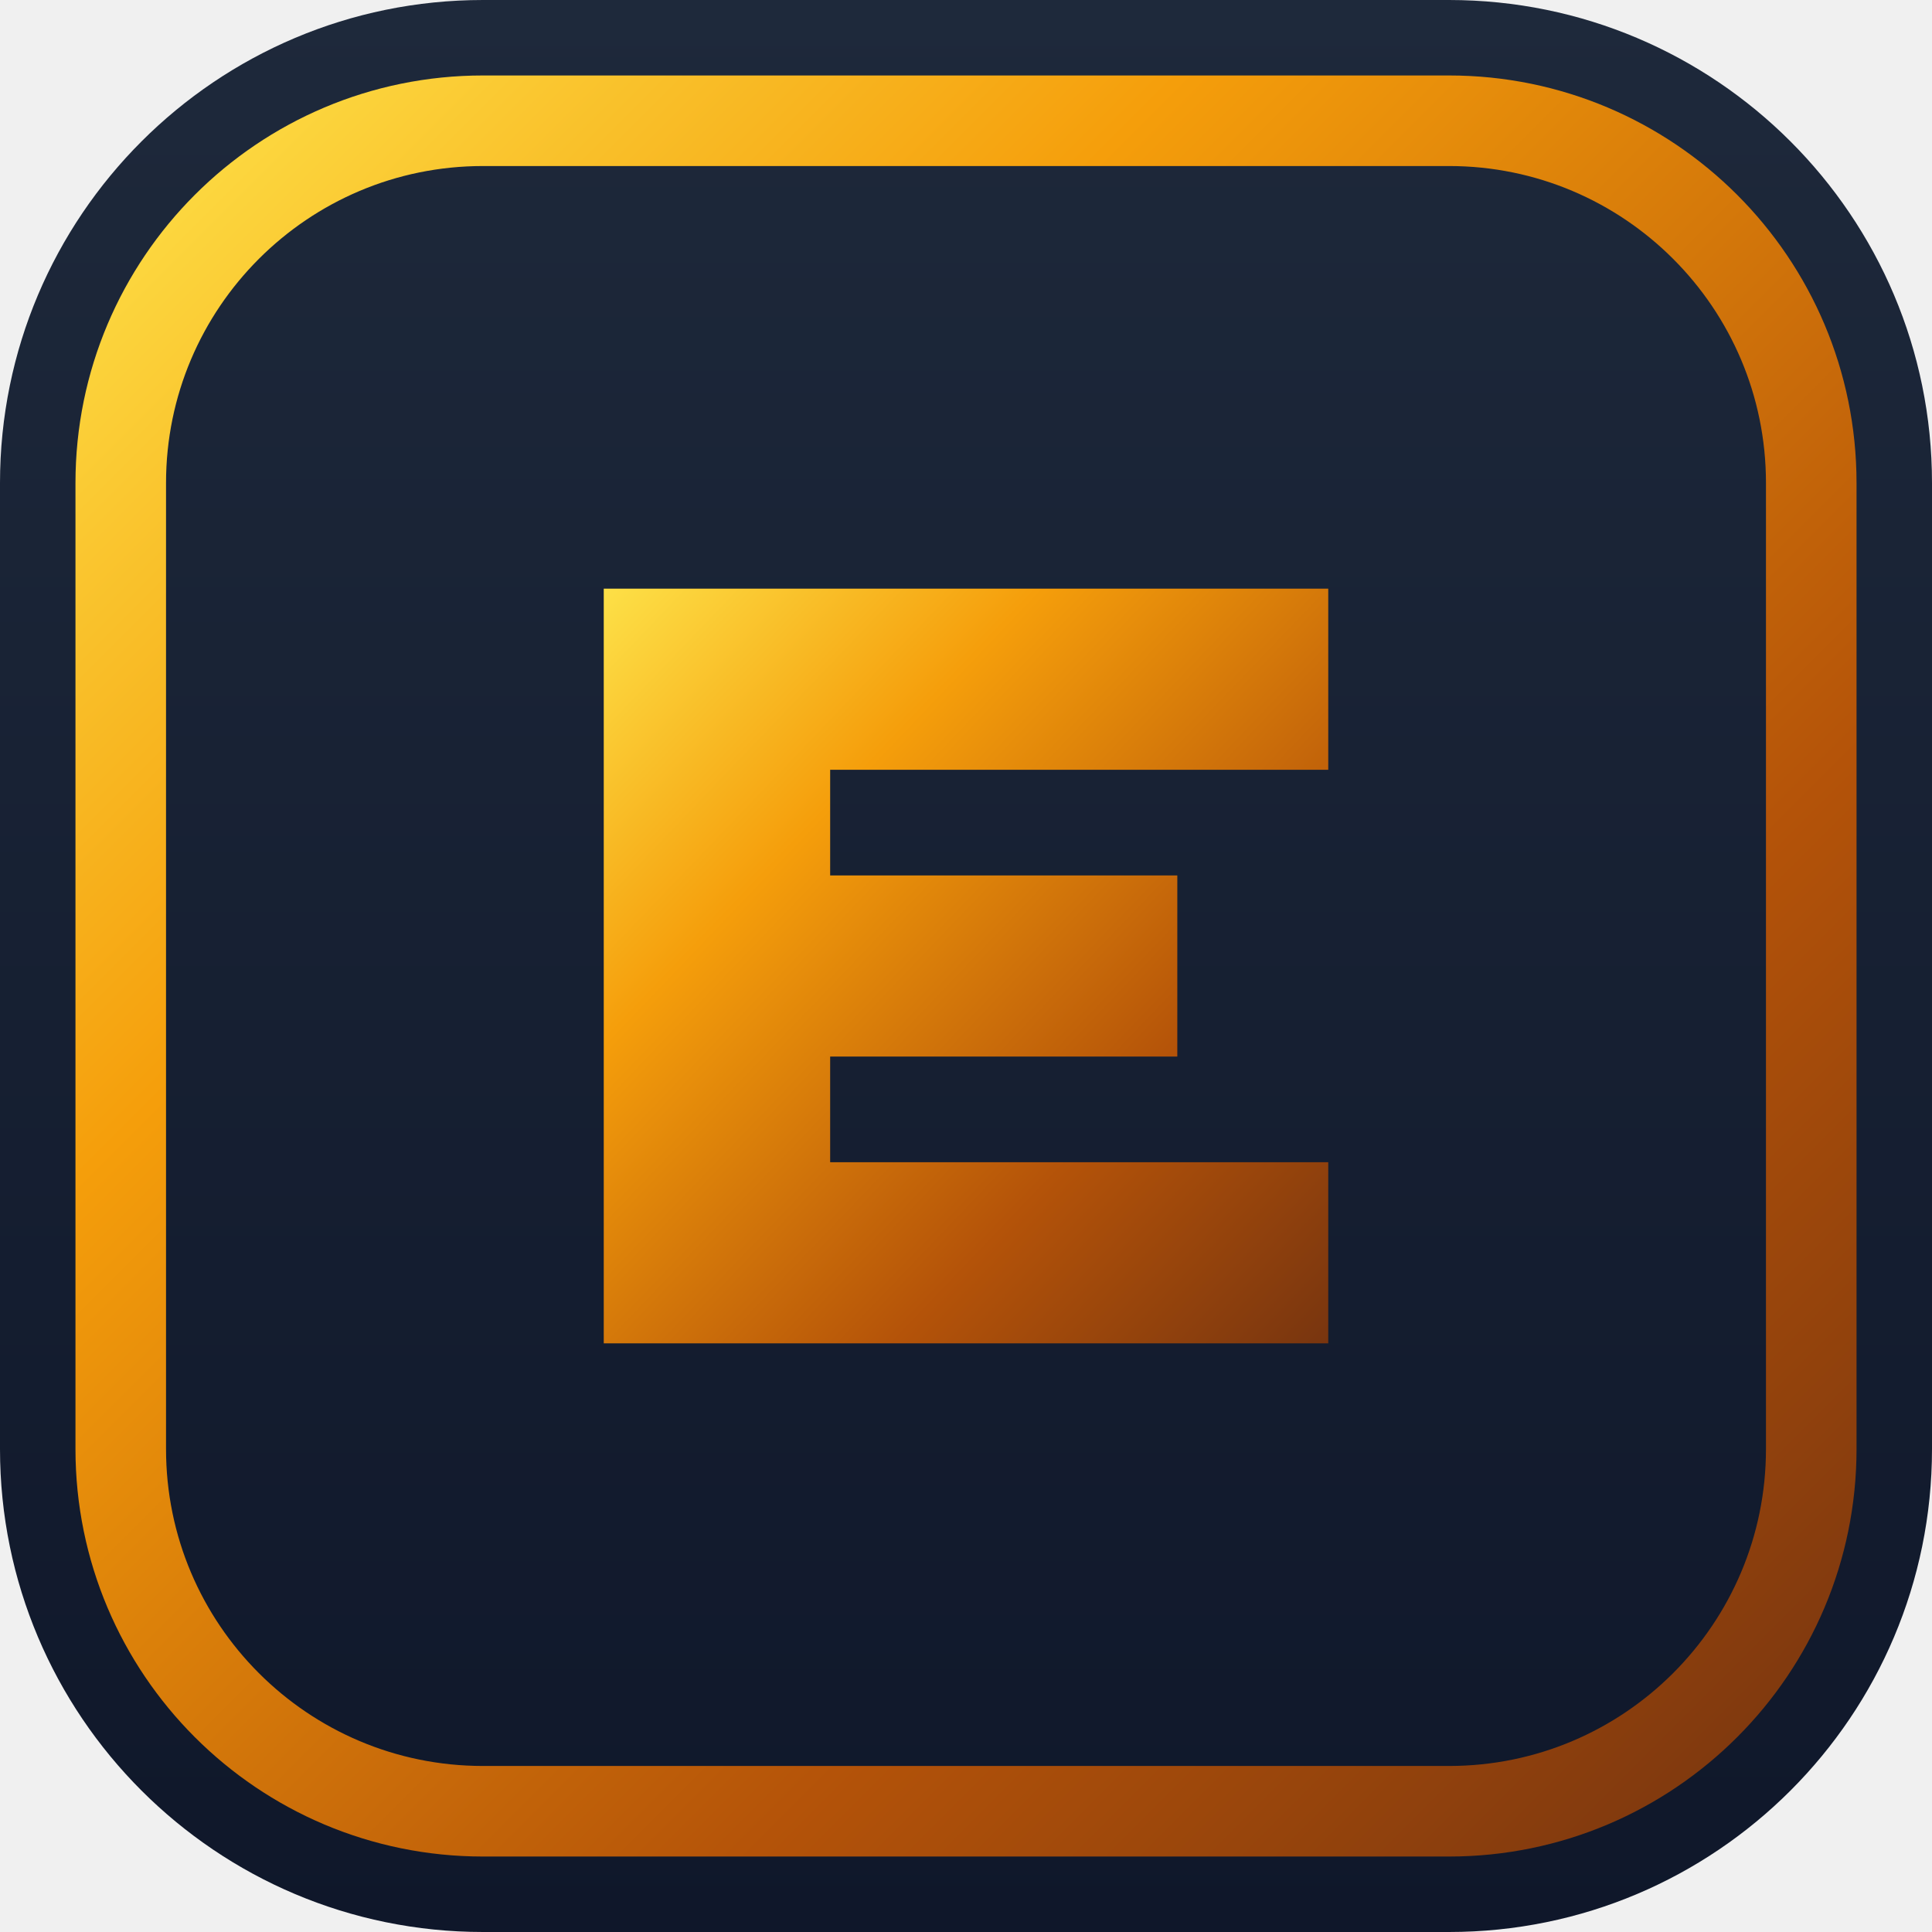
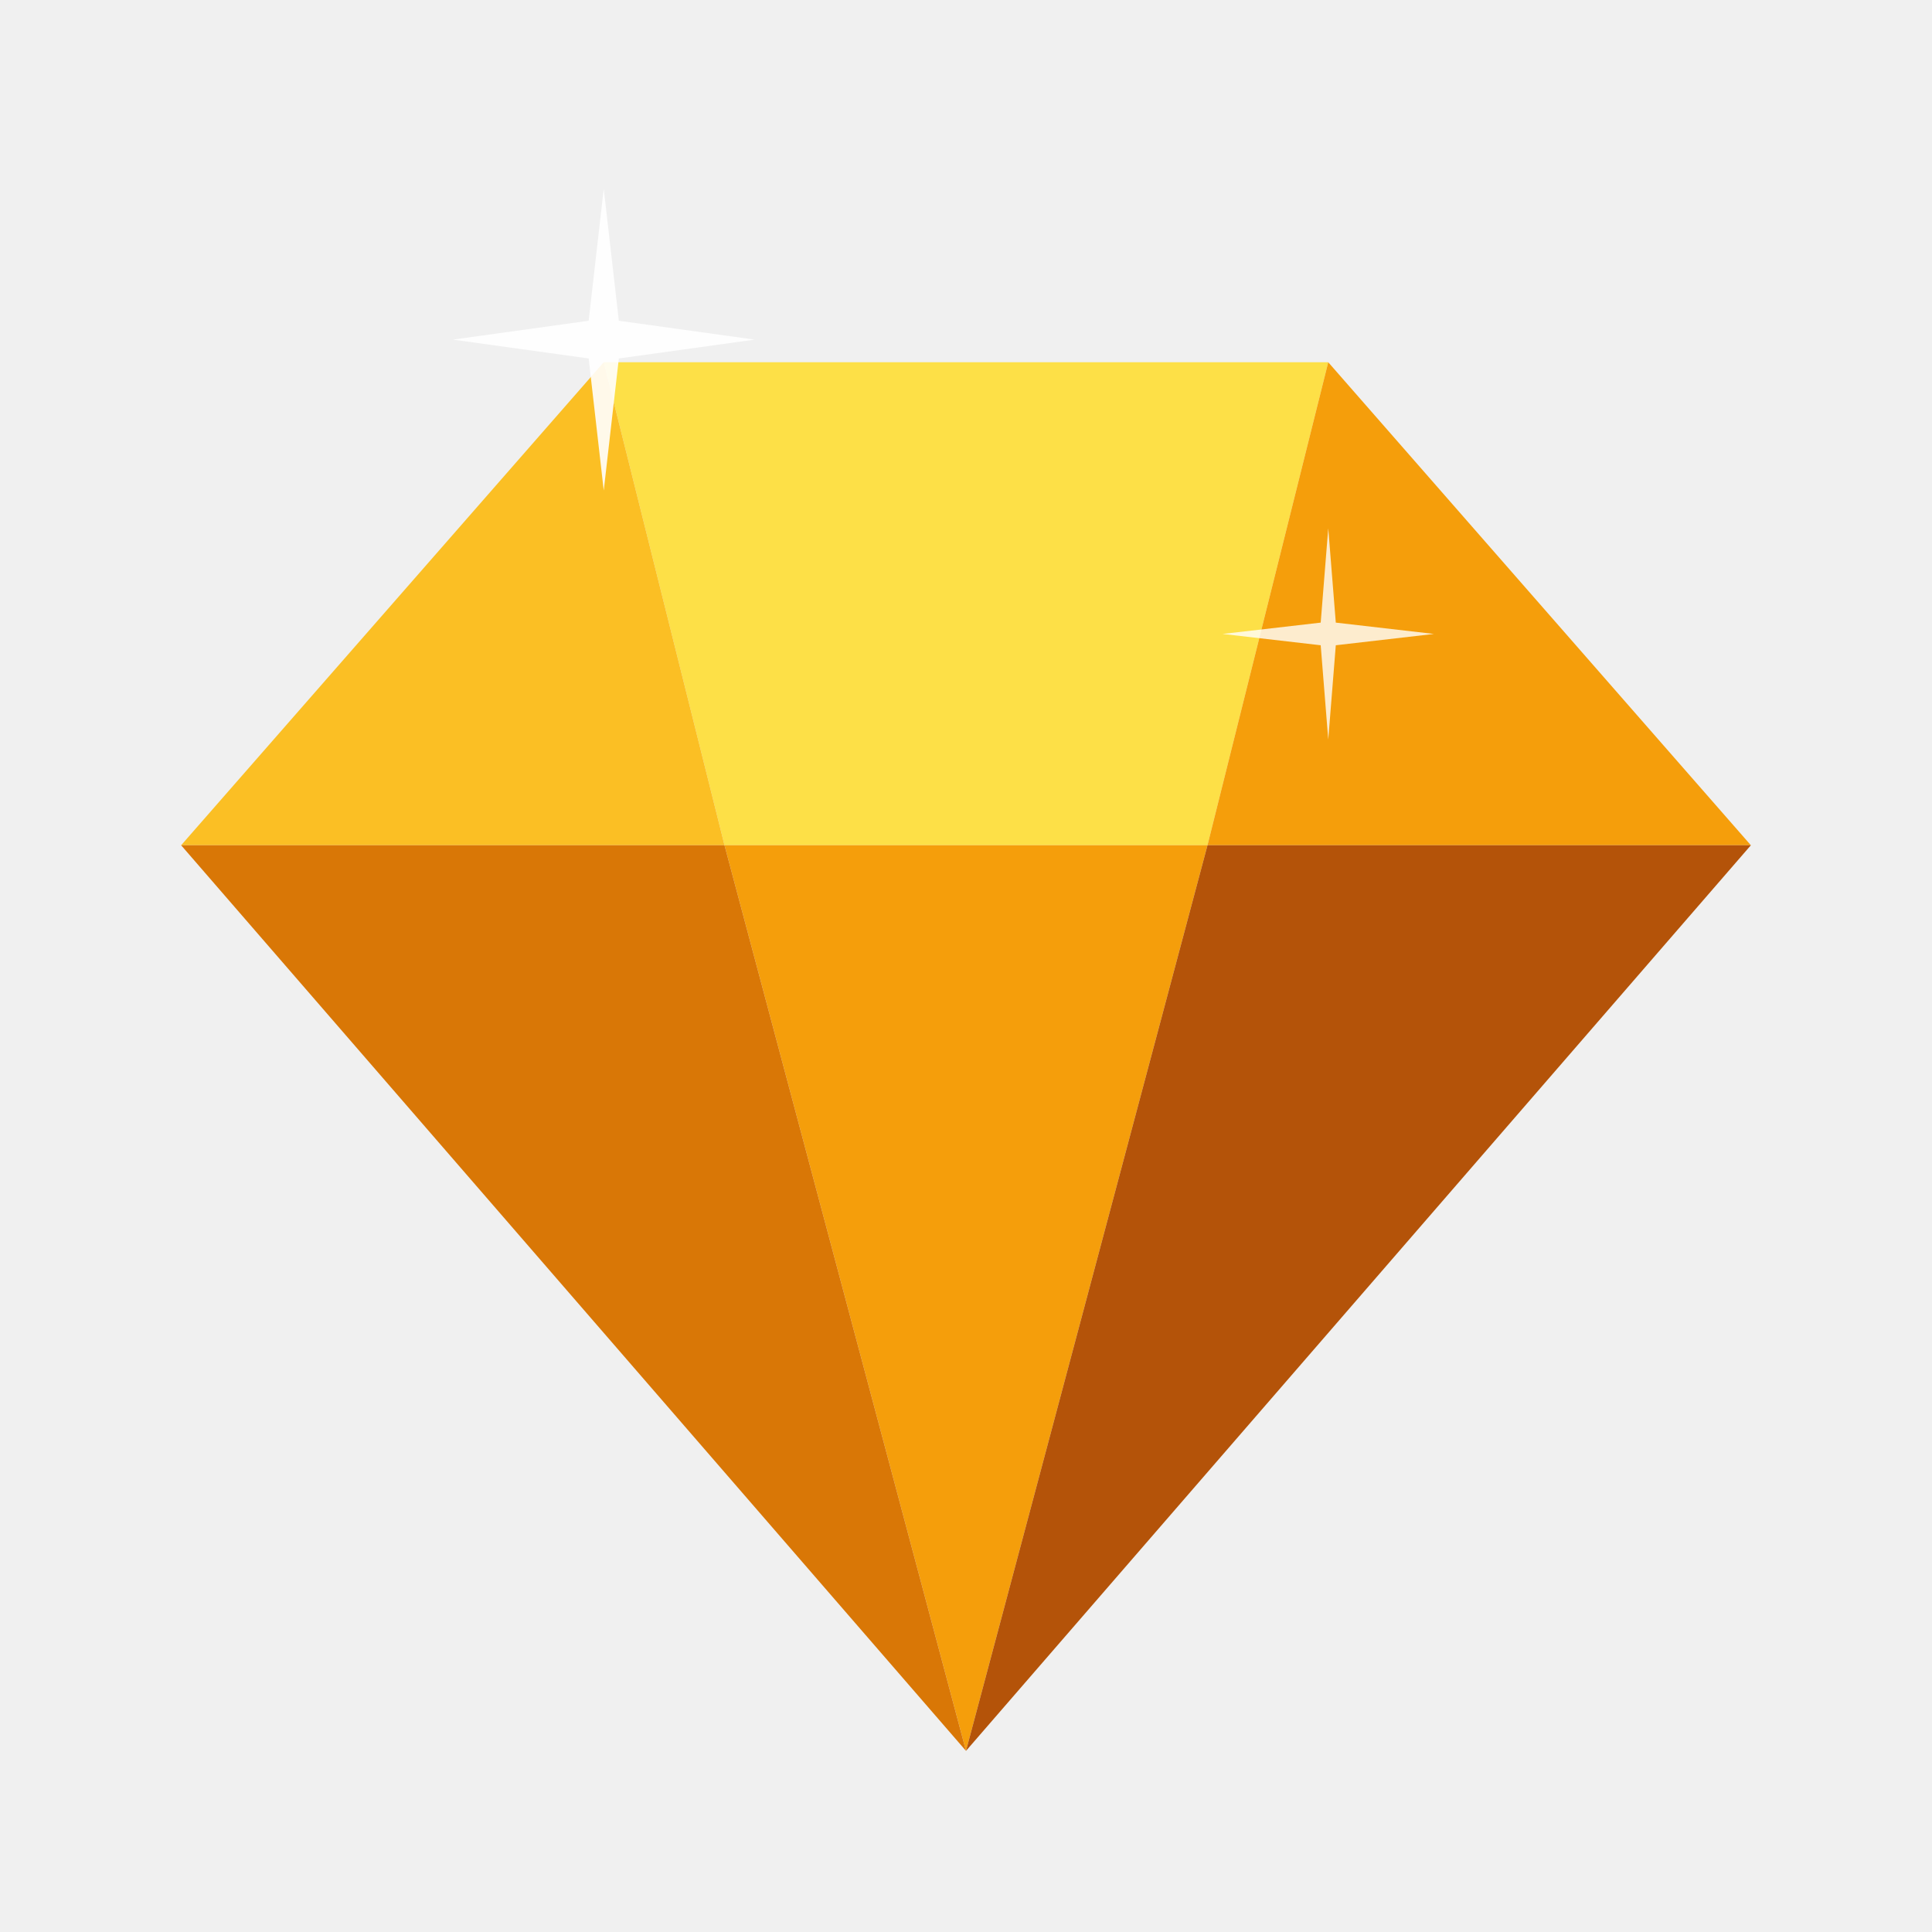
<svg xmlns="http://www.w3.org/2000/svg" viewBox="0 0 512 512">
-   <defs>
-     <linearGradient id="gold" x1="0%" y1="0%" x2="100%" y2="100%">
-       <stop offset="0%" stop-color="#FDE047" />
-       <stop offset="30%" stop-color="#F59E0B" />
-       <stop offset="70%" stop-color="#B45309" />
-       <stop offset="100%" stop-color="#78350F" />
-     </linearGradient>
-     <linearGradient id="bg" x1="0%" y1="0%" x2="0%" y2="100%">
-       <stop offset="0%" stop-color="#1E293B" />
-       <stop offset="100%" stop-color="#0F172A" />
-     </linearGradient>
-   </defs>
-   <rect width="512" height="512" rx="128" fill="url(#bg)" />
-   <rect x="32" y="32" width="448" height="448" rx="96" fill="none" stroke="url(#gold)" stroke-width="24" />
-   <path d="M160 156 H352 V204 H220 V232 H312 V280 H220 V308 H352 V356 H160 Z" fill="url(#gold)" />
+   <polygon points="160,96 352,96 320,224 192,224" fill="#FDE047" />
+   <polygon points="160,96 48,224 192,224" fill="#FBBF24" />
+   <polygon points="352,96 464,224 320,224" fill="#F59E0B" />
+   <polygon points="192,224 320,224 256,464" fill="#F59E0B" />
+   <polygon points="48,224 192,224 256,464" fill="#D97706" />
+   <polygon points="464,224 320,224 256,464" fill="#B45309" />
+   <path d="M160 50 L164 85 L200 90 L164 95 L160 130 L156 95 L120 90 L156 85 Z" fill="#FFFFFF" opacity="0.9" />
+   <path d="M352 140 L354 165 L380 168 L354 171 L352 196 L350 171 L324 168 L350 165 Z" fill="#FFFFFF" opacity="0.8" />
</svg>
